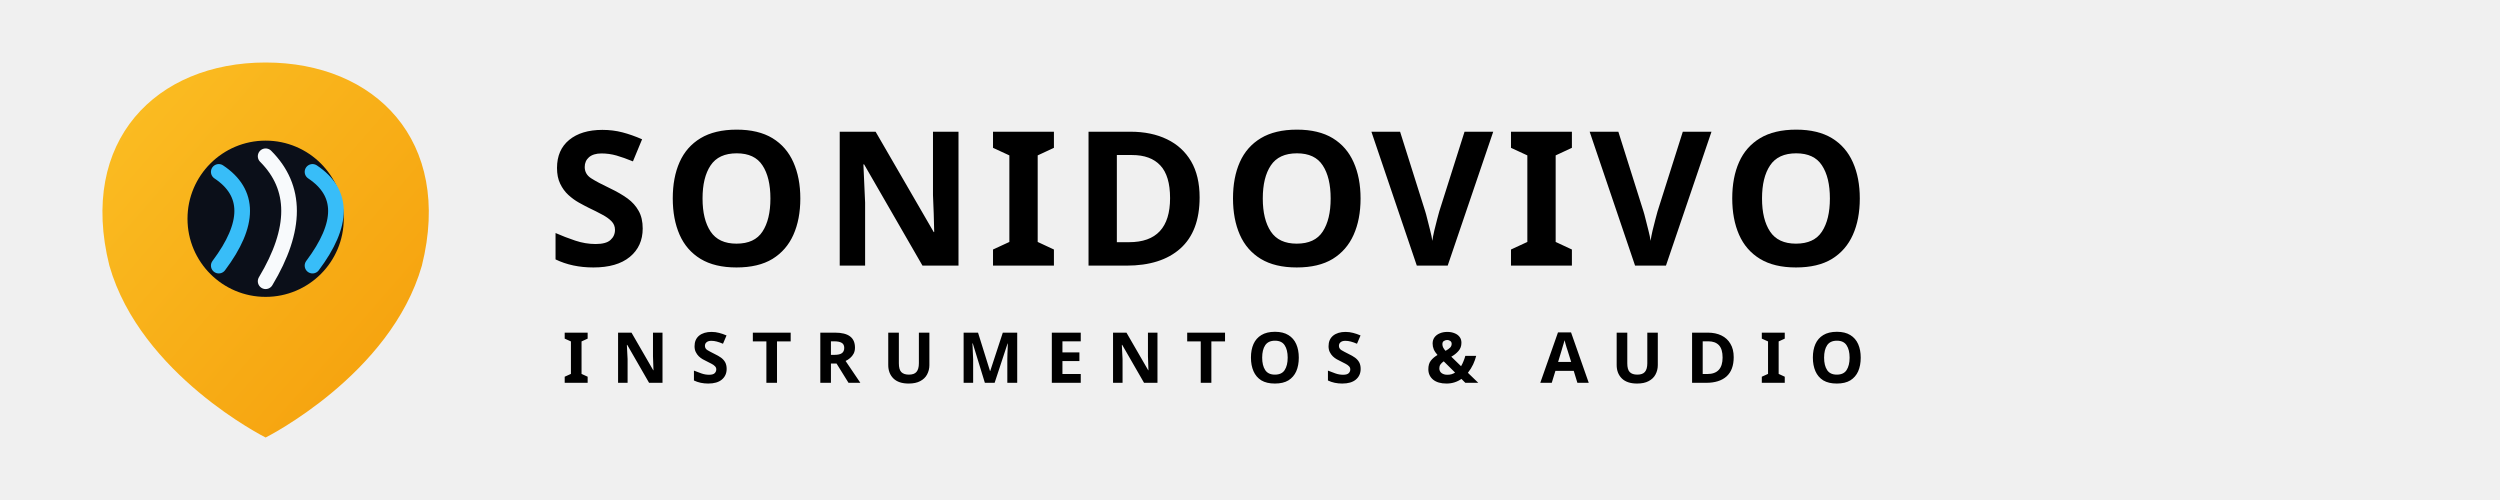
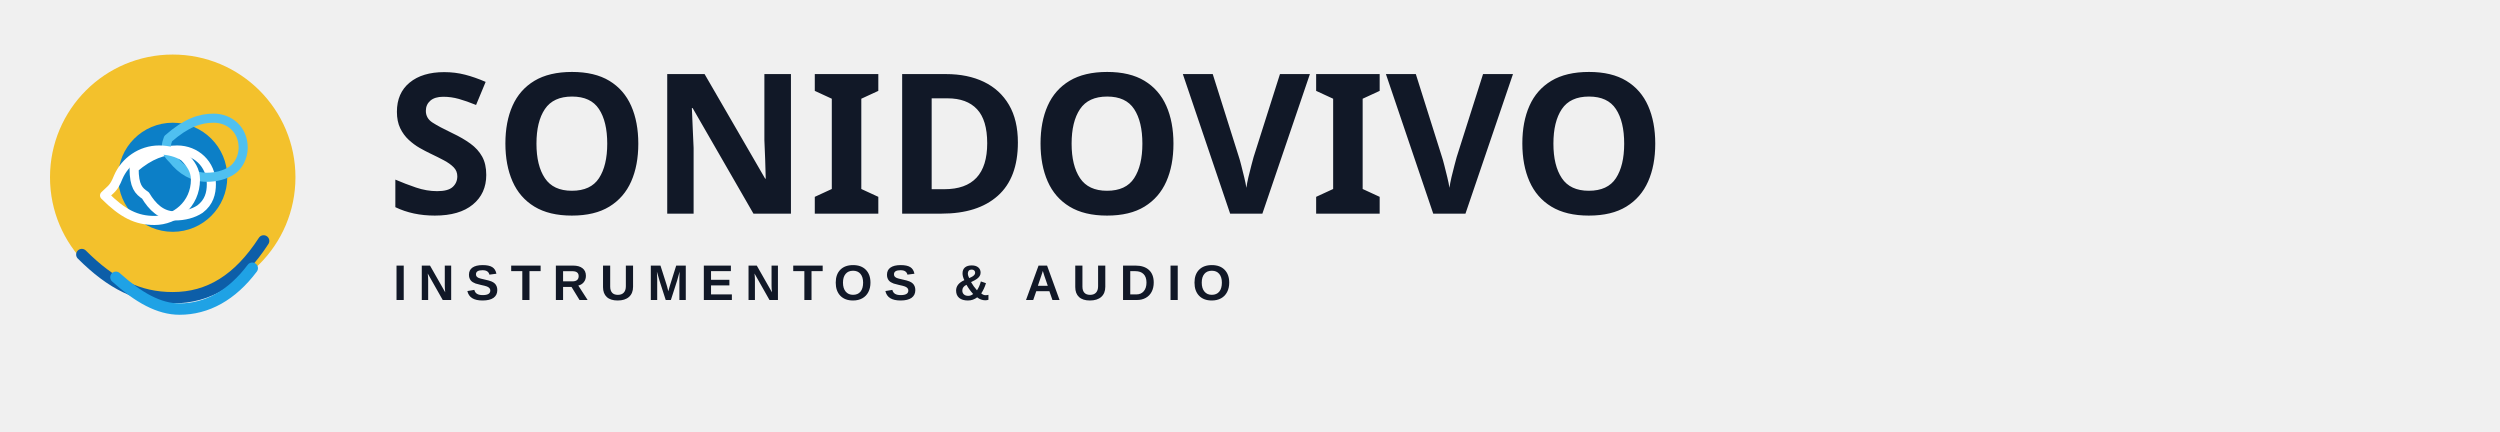
- <svg xmlns="http://www.w3.org/2000/svg" viewBox="0 0 320 64" width="320" height="64" fill="none">
-   <defs>
-     <linearGradient id="amberGrad" x1="0%" y1="0%" x2="100%" y2="100%">
-       <stop offset="0%" stop-color="#fbbf24" />
-       <stop offset="100%" stop-color="#f59e0b" />
-     </linearGradient>
-     <linearGradient id="cyanGrad" x1="0%" y1="0%" x2="100%" y2="100%">
-       <stop offset="0%" stop-color="#38bdf8" />
-       <stop offset="100%" stop-color="#0284c7" />
-     </linearGradient>
-   </defs>
-   <g transform="translate(8, 6)">
-     <path d="M 26 2 C 40 2, 50 12, 46 28 C 42 42, 26 50, 26 50 C 26 50, 10 42, 6 28 C 2 12, 12 2, 26 2 Z" fill="url(#amberGrad)" />
-     <circle cx="26" cy="22" r="10" fill="#0b0f19" />
-     <path d="M 20 16 Q 26 20 20 28" stroke="#38bdf8" stroke-width="2" stroke-linecap="round" fill="none" />
-     <path d="M 26 14 Q 32 20 26 30" stroke="#f8fafc" stroke-width="2" stroke-linecap="round" fill="none" />
-     <path d="M 32 16 Q 38 20 32 28" stroke="#38bdf8" stroke-width="2" stroke-linecap="round" fill="none" />
+ <svg xmlns="http://www.w3.org/2000/svg" viewBox="0 0 1100 190" role="img" aria-labelledby="logoTitle logoDesc">
+   <g transform="translate(16,18)">
+     <circle cx="60" cy="60" r="54" fill="#F3C12C" />
+     <circle cx="60" cy="60" r="24" fill="#0C7FC7" />
+     <path d="M43 56c7-6 13-8 19-8 8 0 15 6 15 15 0 4-1 8-5 11-3 2-7 3-11 3-6 0-10-4-13-9-3-2-5-4-5-12z" fill="none" stroke="#FFFFFF" stroke-width="4" stroke-linecap="round" stroke-linejoin="round" />
+     <path d="M58 43c8-7 14-9 20-9 7 0 13 5 13 13 0 4-2 8-5 10-3 2-7 3-11 3-6 0-11-3-15-8-2-2-4-4-2-9z" fill="none" stroke="#4FC0F0" stroke-width="4" stroke-linecap="round" stroke-linejoin="round" />
+     <path d="M30 68c8 8 14 11 22 11 9 0 18-7 18-18 0-4-2-7-5-10-3-2-7-3-11-3-8 0-15 5-18 12-2 5-3 5-6 8z" fill="none" stroke="#FFFFFF" stroke-width="4" stroke-linecap="round" stroke-linejoin="round" />
+     <path d="M20 94c13 13 25 19 40 19 16 0 29-8 40-25" fill="none" stroke="#0D5EA8" stroke-width="5" stroke-linecap="round" />
+     <path d="M35 104c10 9 19 14 28 14 12 0 23-6 32-18" fill="none" stroke="#1FA2E5" stroke-width="5" stroke-linecap="round" />
  </g>
-   <text x="70" y="34" font-family="'Segoe UI', system-ui, -apple-system, sans-serif" font-size="24" font-weight="900" letter-spacing="1.5" fill="#000000">
-     SONIDO<tspan fill="#000000">VIVO</tspan>
-   </text>
-   <text x="72" y="49" font-family="'Segoe UI', system-ui, -apple-system, sans-serif" font-size="9" font-weight="600" letter-spacing="2.8" fill="#000000">
-     INSTRUMENTOS &amp; AUDIO
-   </text>
+   <g transform="translate(170,20)">
+     <text x="0" y="74" font-family="'Segoe UI', 'Arial Black', sans-serif" font-size="86" font-weight="900" letter-spacing="0" fill="#111827">SONIDOVIVO</text>
+     <text x="3" y="112" font-family="'Segoe UI', 'Arial', sans-serif" font-size="22" font-weight="700" letter-spacing="5" fill="#111827">INSTRUMENTOS &amp; AUDIO</text>
+   </g>
</svg>
